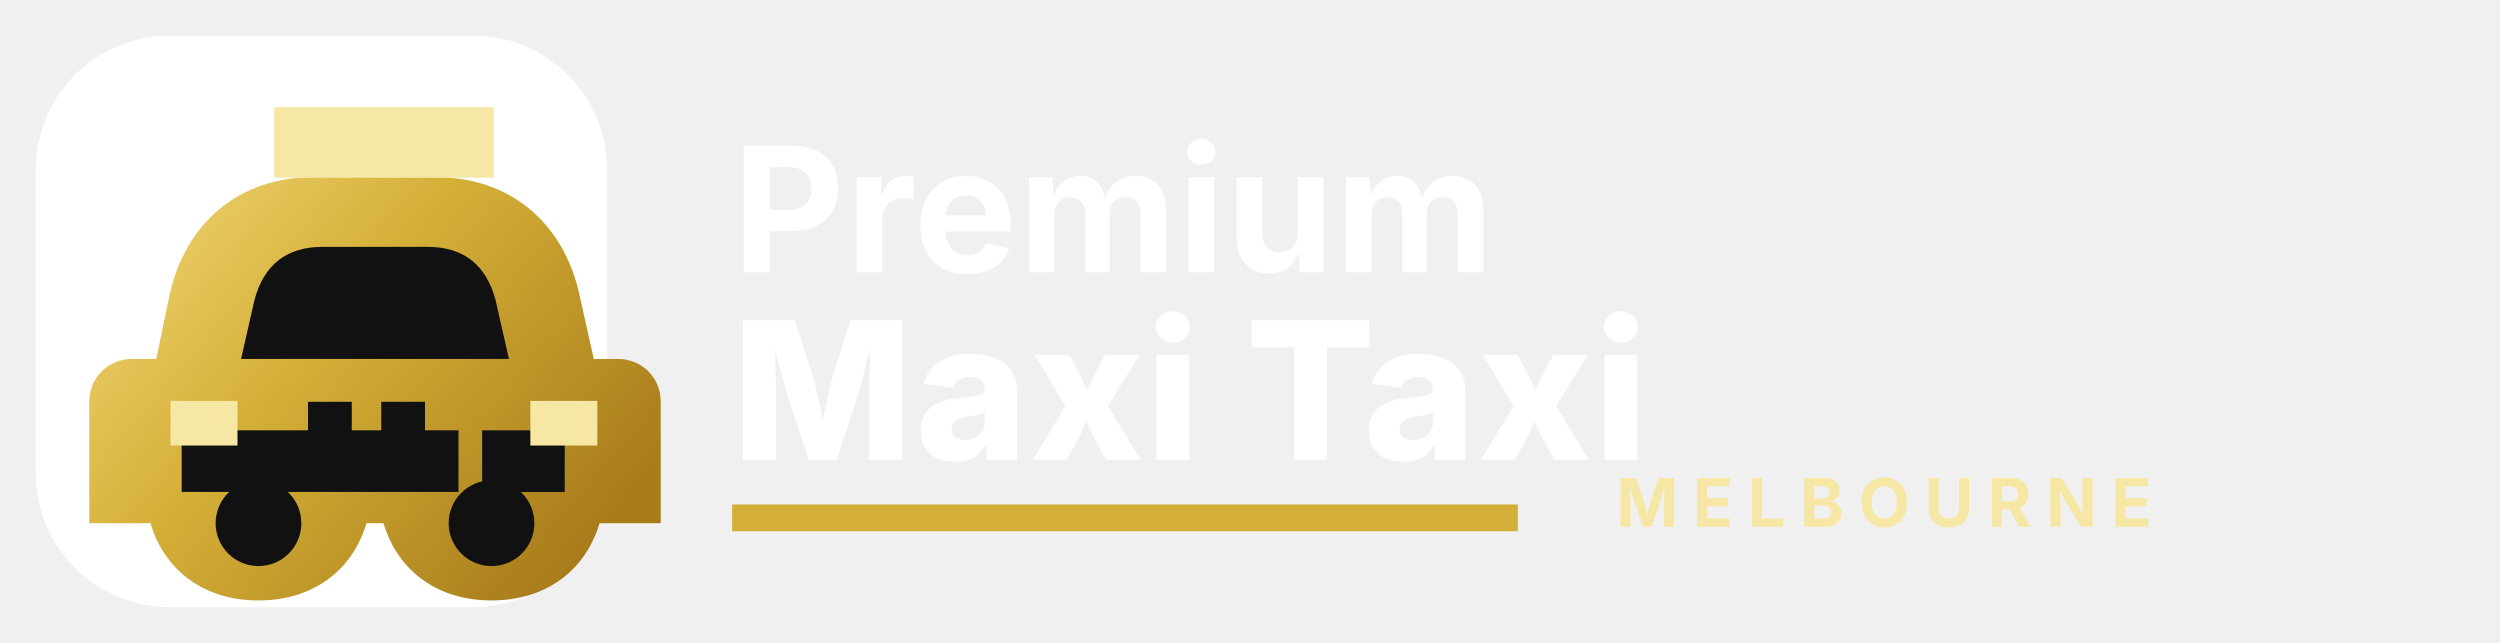
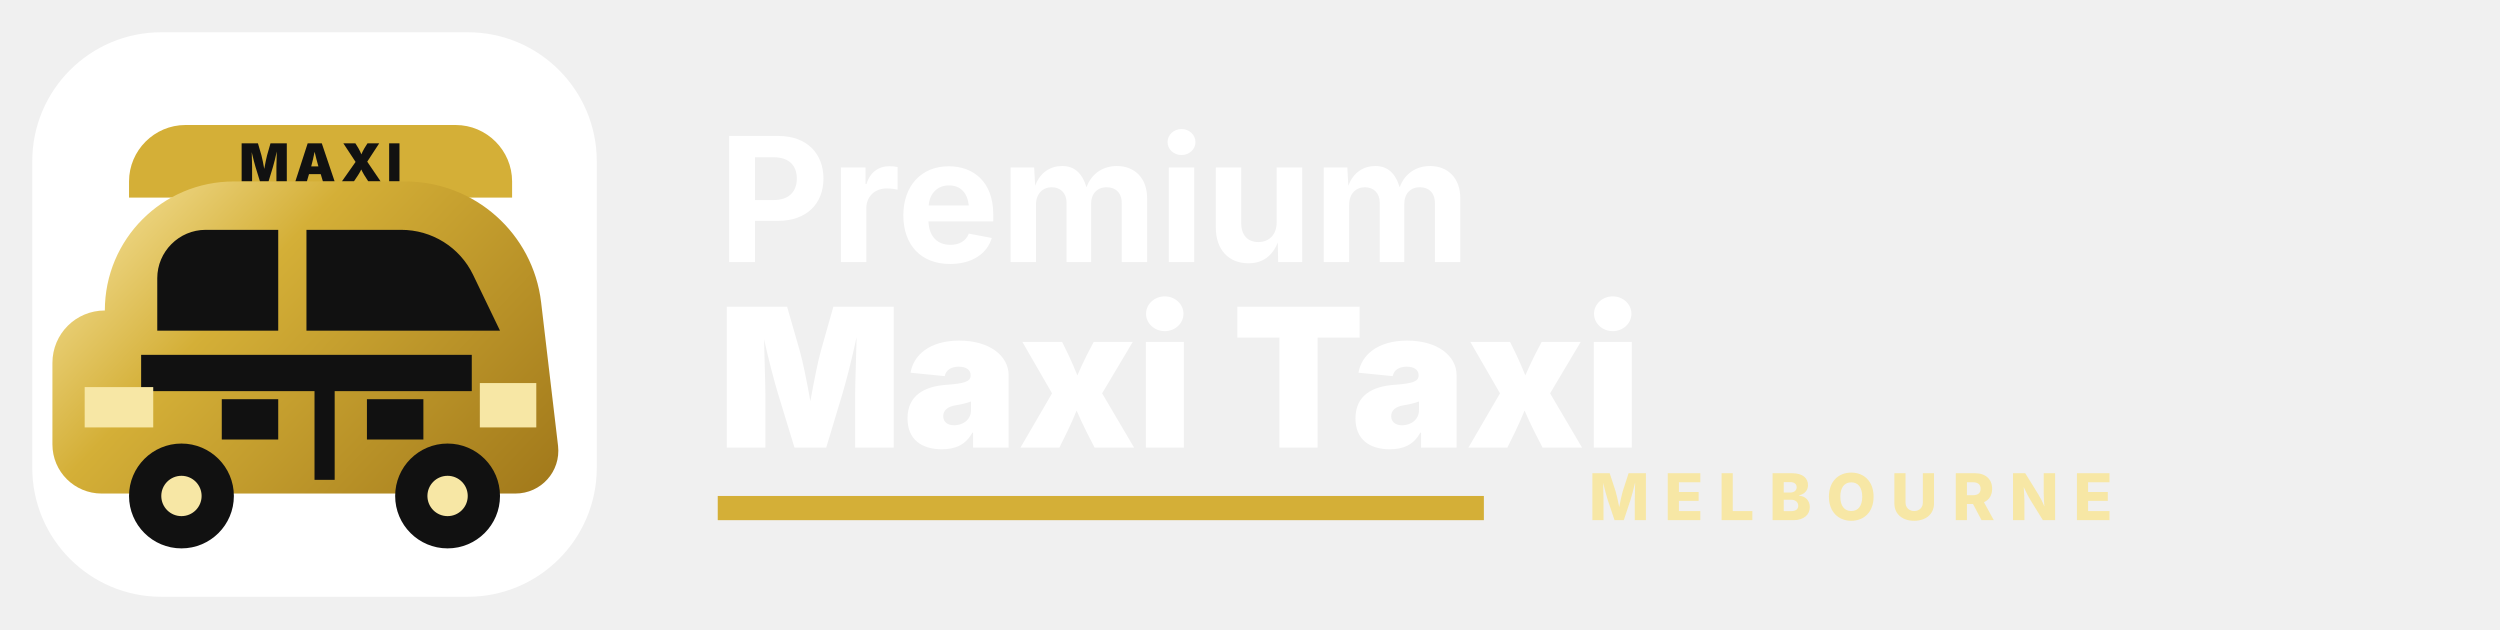
- <svg xmlns="http://www.w3.org/2000/svg" viewBox="0 0 560 144" role="img" aria-labelledby="logoTitle logoDesc">
+ <svg xmlns="http://www.w3.org/2000/svg" viewBox="0 0 620 156" role="img" aria-labelledby="logoTitle logoDesc">
  <defs>
-     <linearGradient id="pmtGold" x1="32" x2="136" y1="28" y2="118" gradientUnits="userSpaceOnUse">
-       <stop stop-color="#F3D878" />
-       <stop offset=".45" stop-color="#D4AF37" />
-       <stop offset="1" stop-color="#A87C1B" />
+     <linearGradient id="pmtGold" x1="24" x2="138" y1="24" y2="132" gradientUnits="userSpaceOnUse">
+       <stop stop-color="#FFF1B8" />
+       <stop offset=".38" stop-color="#D4AF37" />
+       <stop offset="1" stop-color="#9D7418" />
    </linearGradient>
  </defs>
-   <rect x="8" y="8" width="128" height="128" rx="30" fill="#FFFFFF" />
-   <path fill="url(#pmtGold)" d="M38 66c3.6-16.3 15.8-26.3 32-26.3h27.8c16.2 0 28.4 10 32 26.3l3.2 14.4h5.4c5.4 0 9.6 4.2 9.6 9.6v27.2h-13.7c-3.2 10.7-12.1 17.3-24.2 17.3s-21-6.6-24.2-17.3H82.1c-3.2 10.7-12.1 17.3-24.2 17.3s-21-6.6-24.2-17.3H20V90c0-5.4 4.2-9.6 9.6-9.6H35L38 66Z" />
-   <path fill="#111111" d="M57 67.2c2.1-7.9 7.2-11.9 15.2-11.9h23.6c8 0 13.1 4 15.2 11.9l3 13.2H54l3-13.2Zm-16.3 29.2h62v13.8h-62z" />
-   <path fill="#111111" d="M108 96.4h18.5v13.8H108z" />
-   <circle cx="57.9" cy="117.2" r="9.6" fill="#111111" />
-   <circle cx="110.1" cy="117.2" r="9.6" fill="#111111" />
-   <path fill="#F7E7A5" d="M61.4 24h49.2v15.8H61.4z" />
-   <path fill="#F7E7A5" d="M38.2 89.8h15v10h-15zm80.6 0h15v10h-15z" />
-   <path fill="#111111" d="M69 90h9.8v9.8H69zm16.4 0h9.8v9.8h-9.8z" />
+   <rect x="8" y="8" width="140" height="140" rx="32" fill="#FFFFFF" />
+   <path fill="#D4AF37" d="M46 31h67c7.7 0 14 6.3 14 14v4H32v-4c0-7.7 6.3-14 14-14Z" />
+   <text x="79.5" y="45" text-anchor="middle" fill="#111111" font-family="Inter, Arial, sans-serif" font-size="13" font-weight="900" letter-spacing="1.2">MAXI</text>
+   <path fill="url(#pmtGold)" d="M26 77c0-17.7 14.3-32 32-32h42.5c17.2 0 31.7 12.9 33.7 30l4.2 35.6c.7 6.3-4.2 11.8-10.6 11.8H25.2C18.5 122.4 13 117 13 110.2V90c0-7.2 5.8-13 13-13Z" />
+   <path fill="#111111" d="M39 69c0-6.6 5.4-12 12-12h18v25H39V69Zm37-12h23.5c7.6 0 14.5 4.3 17.8 11.1l6.7 13.9H76V57Z" />
+   <path fill="#111111" d="M35 88h82v9H35zm43 9h5v22h-5z" />
+   <path fill="#F7E7A5" d="M21 96h17v10H21zm98-1h14v11h-14z" />
+   <circle cx="45" cy="123" r="13" fill="#111111" />
+   <circle cx="45" cy="123" r="5" fill="#F7E7A5" />
+   <circle cx="111" cy="123" r="13" fill="#111111" />
+   <circle cx="111" cy="123" r="5" fill="#F7E7A5" />
+   <path fill="#111111" d="M55 99h14v10H55zm36 0h14v10H91z" />
  <g fill="#FFFFFF">
-     <text x="164" y="61" font-family="Outfit, Inter, Arial, sans-serif" font-size="39" font-weight="700" letter-spacing=".2">Premium</text>
-     <text x="164" y="103" font-family="Outfit, Inter, Arial, sans-serif" font-size="43" font-weight="800" letter-spacing=".4">Maxi Taxi</text>
+     <text x="178" y="65" font-family="Outfit, Inter, Arial, sans-serif" font-size="43" font-weight="700">Premium</text>
+     <text x="178" y="111" font-family="Outfit, Inter, Arial, sans-serif" font-size="48" font-weight="850">Maxi Taxi</text>
  </g>
-   <path fill="#D4AF37" d="M164 113h176v6H164z" />
-   <text x="362" y="118" fill="#F7E7A5" font-family="Inter, Arial, sans-serif" font-size="15" font-weight="700" letter-spacing="3.2">MELBOURNE</text>
+   <path fill="#D4AF37" d="M178 123h190v6H178z" />
+   <text x="394" y="129" fill="#F7E7A5" font-family="Inter, Arial, sans-serif" font-size="16" font-weight="800" letter-spacing="3.6">MELBOURNE</text>
</svg>
